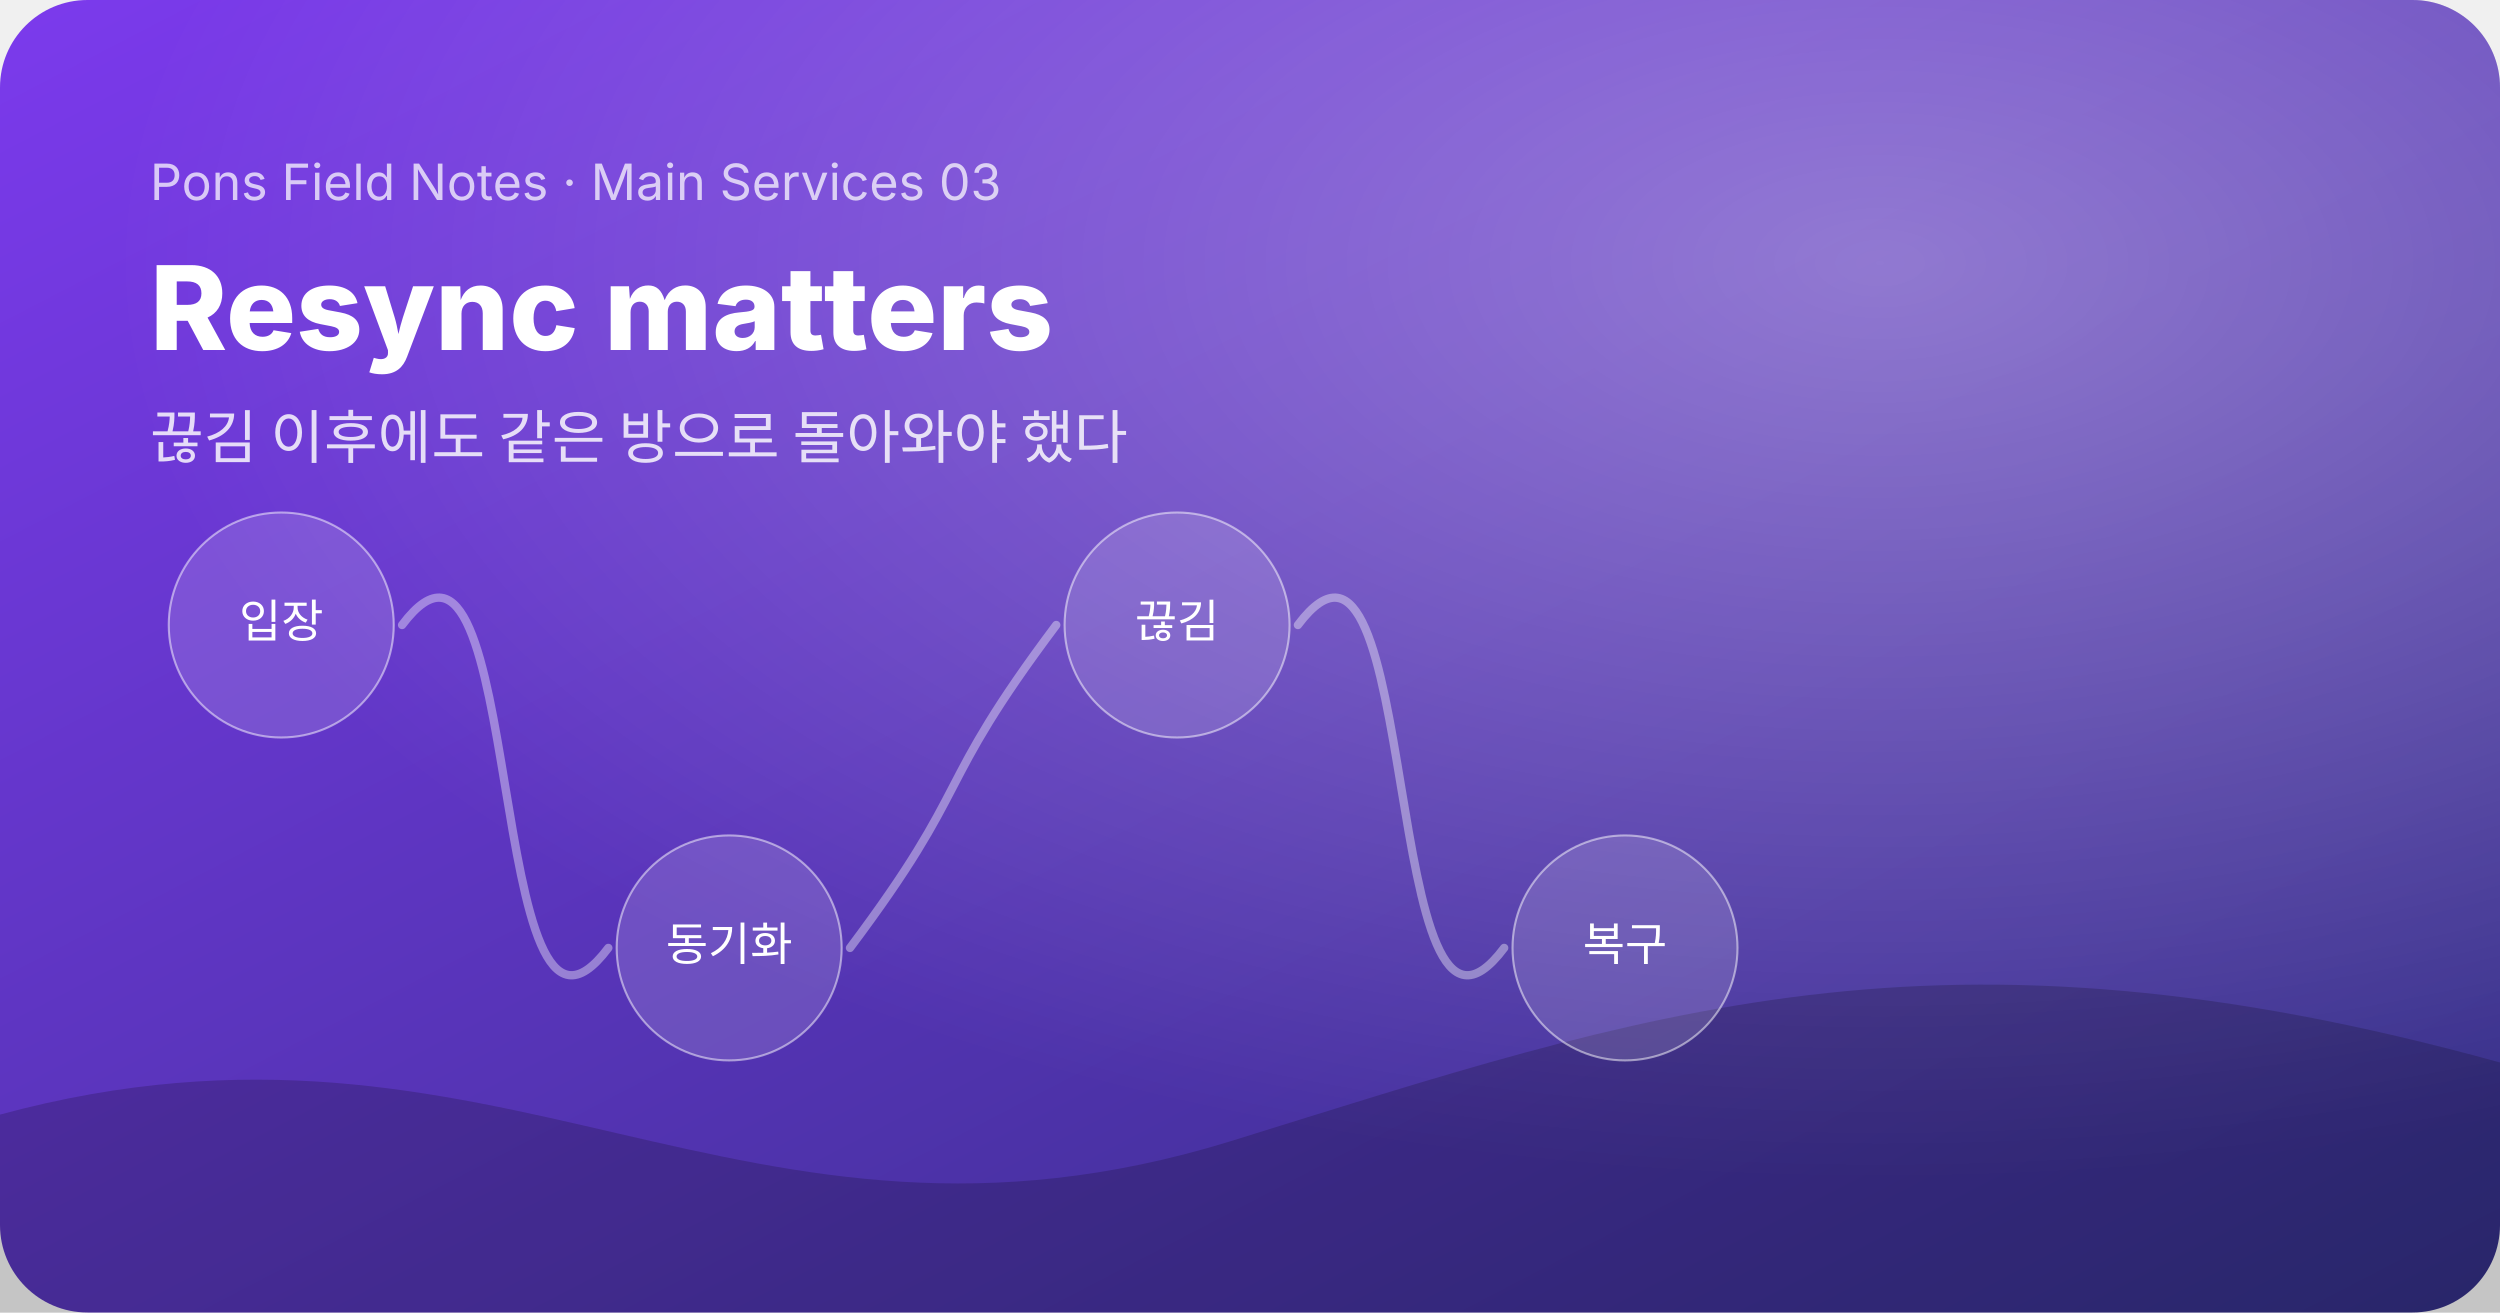
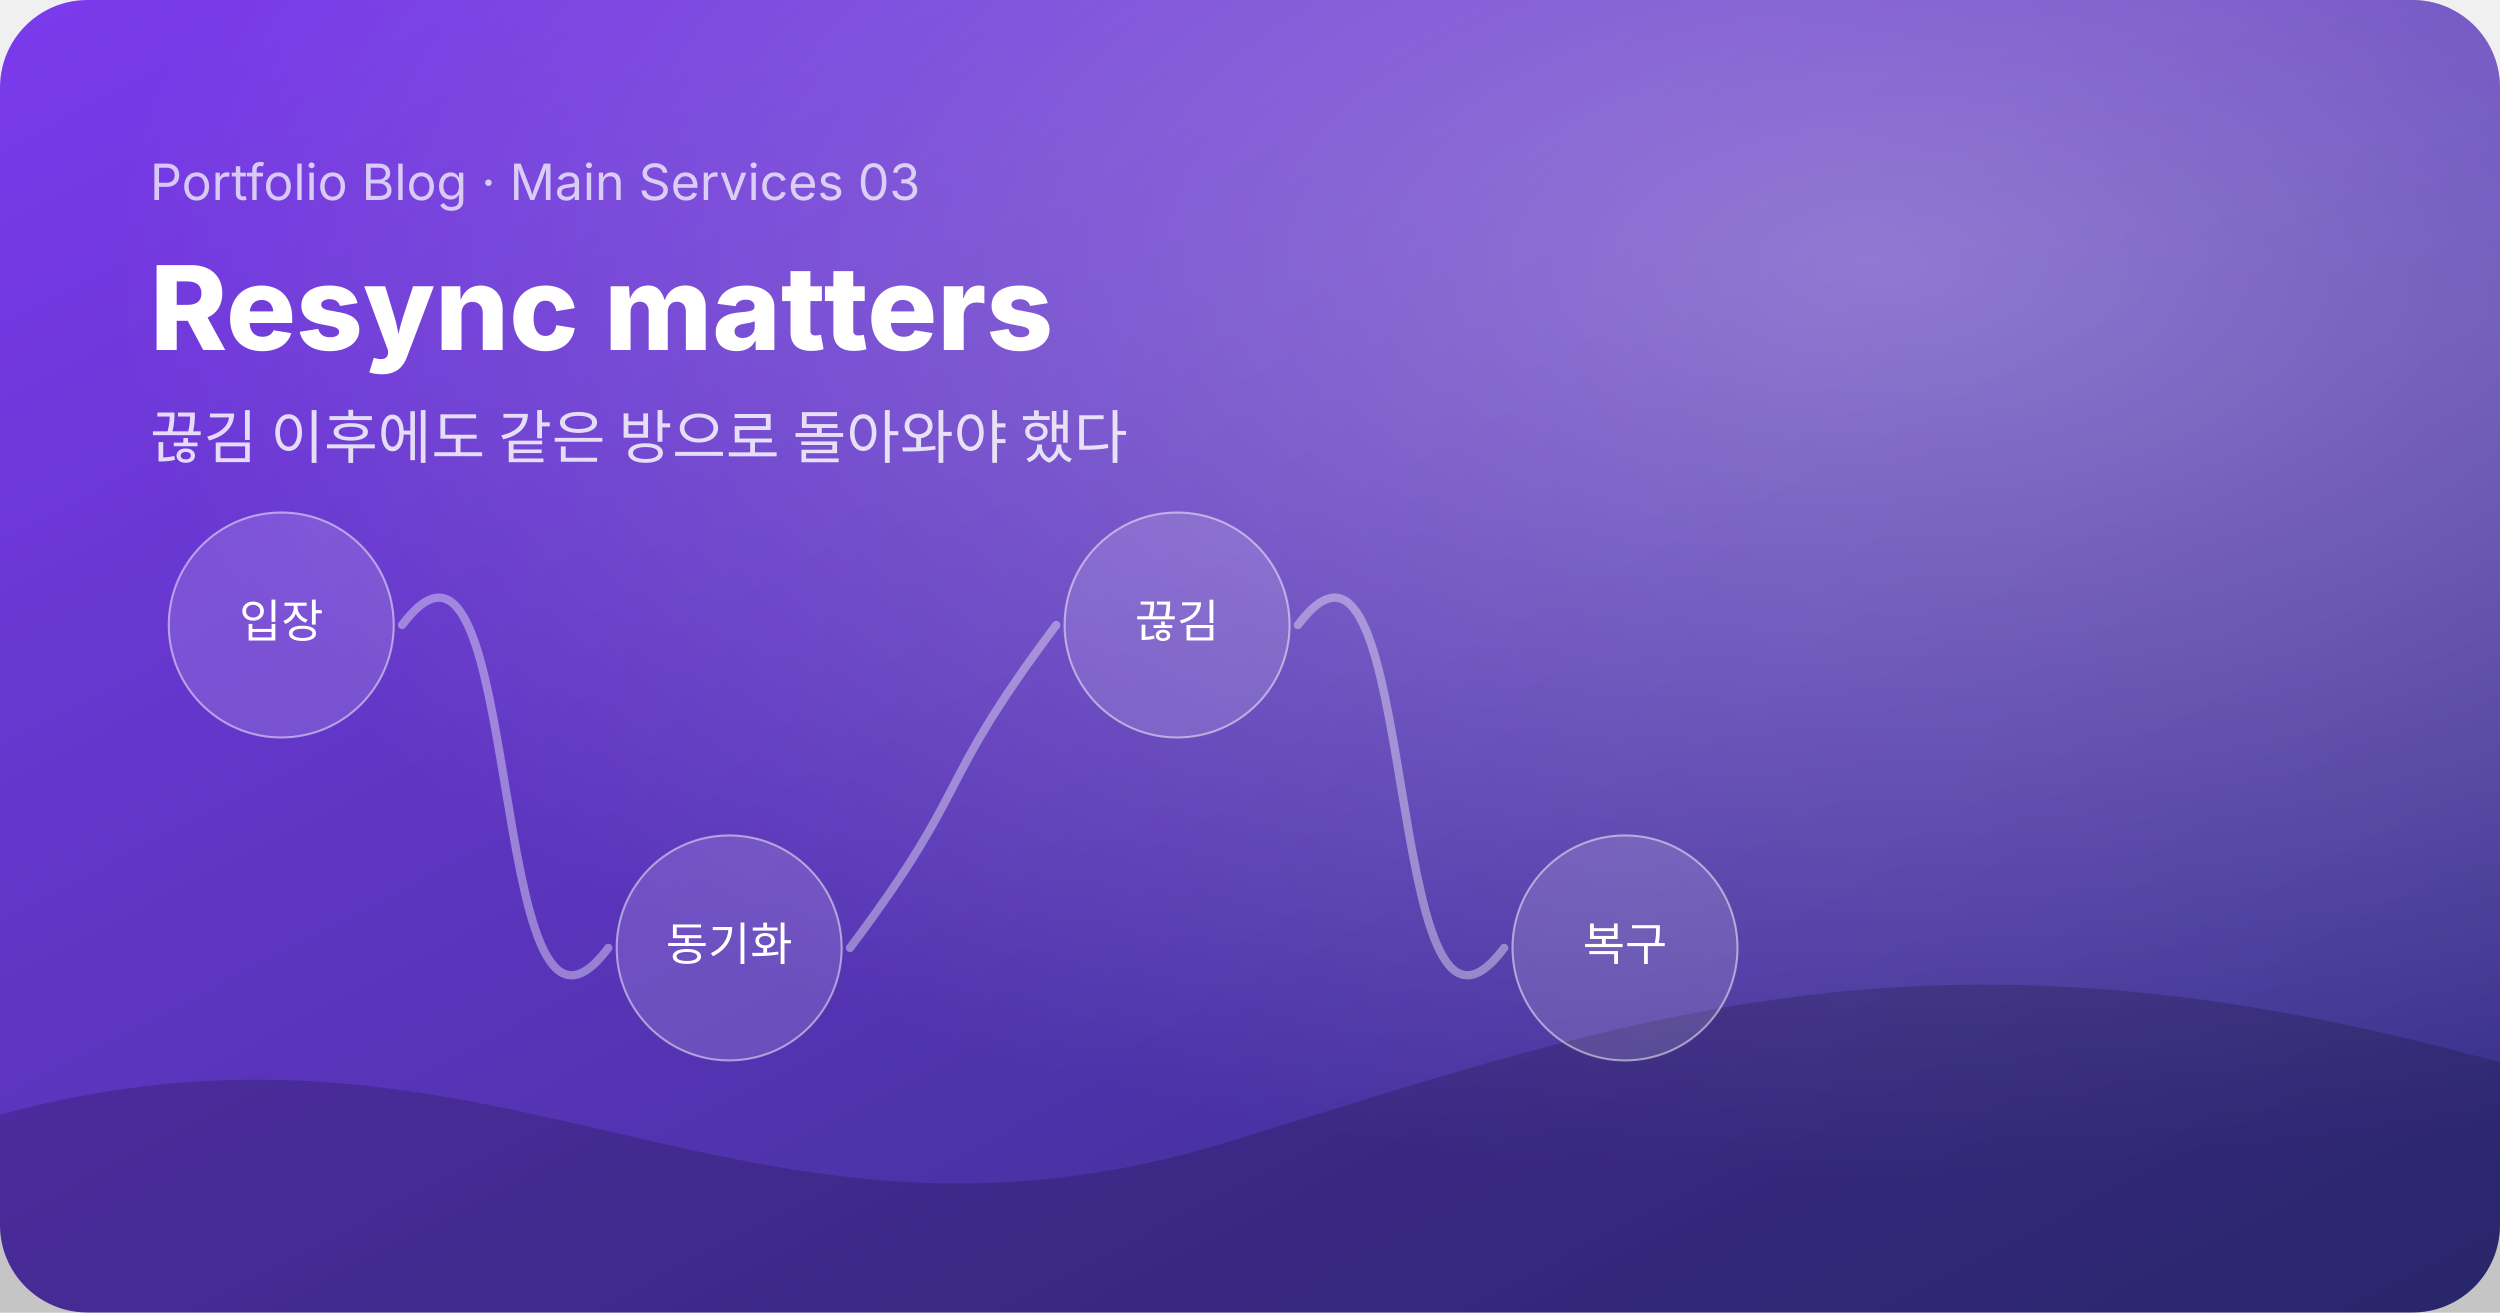
<svg xmlns="http://www.w3.org/2000/svg" width="1200" height="630" viewBox="0 0 1200 630">
  <defs>
    <linearGradient id="bg" x1="0" x2="1" y1="0" y2="1">
      <stop offset="0" stop-color="#7c3aed" />
      <stop offset="1" stop-color="#312e81" />
    </linearGradient>
    <radialGradient id="glow" cx="75%" cy="20%" r="70%">
      <stop offset="0" stop-color="rgba(255,255,255,0.34)" />
      <stop offset="1" stop-color="rgba(255,255,255,0)" />
    </radialGradient>
  </defs>
  <rect width="1200" height="630" rx="42" fill="url(#bg)" />
  <rect width="1200" height="630" rx="42" fill="url(#glow)" />
  <path d="M0 535 C240 470 355 620 590 548 C790 486 929 435 1200 510 L1200 630 L0 630 Z" fill="rgba(0,0,0,0.18)" />
-   <text x="72" y="96" font-size="24" fill="rgba(255,255,255,0.72)" font-family="Inter, Arial, sans-serif">Pons Field Notes · Main Services 03</text>
+   <text x="72" y="96" font-size="24" fill="rgba(255,255,255,0.72)" font-family="Inter, Arial, sans-serif">Portfolio Blog · Main Services 03</text>
  <text x="72" y="168" font-size="56" font-weight="800" fill="#fff" font-family="Inter, Arial, sans-serif">Resync matters</text>
  <text x="72" y="220" font-size="28" fill="rgba(255,255,255,0.82)" font-family="Inter, Arial, sans-serif">끊김 이후에도 같은 방으로 돌아와야 했다</text>
  <path d="M 193 300 C 253 220, 232 535, 292 455" fill="none" stroke="rgba(255,255,255,0.38)" stroke-width="4" stroke-linecap="round" />
  <path d="M 408 455 C 468 375, 447 380, 507 300" fill="none" stroke="rgba(255,255,255,0.38)" stroke-width="4" stroke-linecap="round" />
  <path d="M 623 300 C 683 220, 662 535, 722 455" fill="none" stroke="rgba(255,255,255,0.38)" stroke-width="4" stroke-linecap="round" />
  <g>
    <circle cx="135" cy="300" r="54" fill="rgba(255,255,255,0.14)" stroke="rgba(255,255,255,0.5)" />
    <text x="135" y="306" text-anchor="middle" font-size="22" fill="#fff" font-family="Inter, Arial, sans-serif">입장</text>
  </g>
  <g>
    <circle cx="350" cy="455" r="54" fill="rgba(255,255,255,0.14)" stroke="rgba(255,255,255,0.5)" />
    <text x="350" y="461" text-anchor="middle" font-size="22" fill="#fff" font-family="Inter, Arial, sans-serif">동기화</text>
  </g>
  <g>
    <circle cx="565" cy="300" r="54" fill="rgba(255,255,255,0.14)" stroke="rgba(255,255,255,0.5)" />
    <text x="565" y="306" text-anchor="middle" font-size="22" fill="#fff" font-family="Inter, Arial, sans-serif">끊김</text>
  </g>
  <g>
    <circle cx="780" cy="455" r="54" fill="rgba(255,255,255,0.14)" stroke="rgba(255,255,255,0.5)" />
    <text x="780" y="461" text-anchor="middle" font-size="22" fill="#fff" font-family="Inter, Arial, sans-serif">복구</text>
  </g>
</svg>
